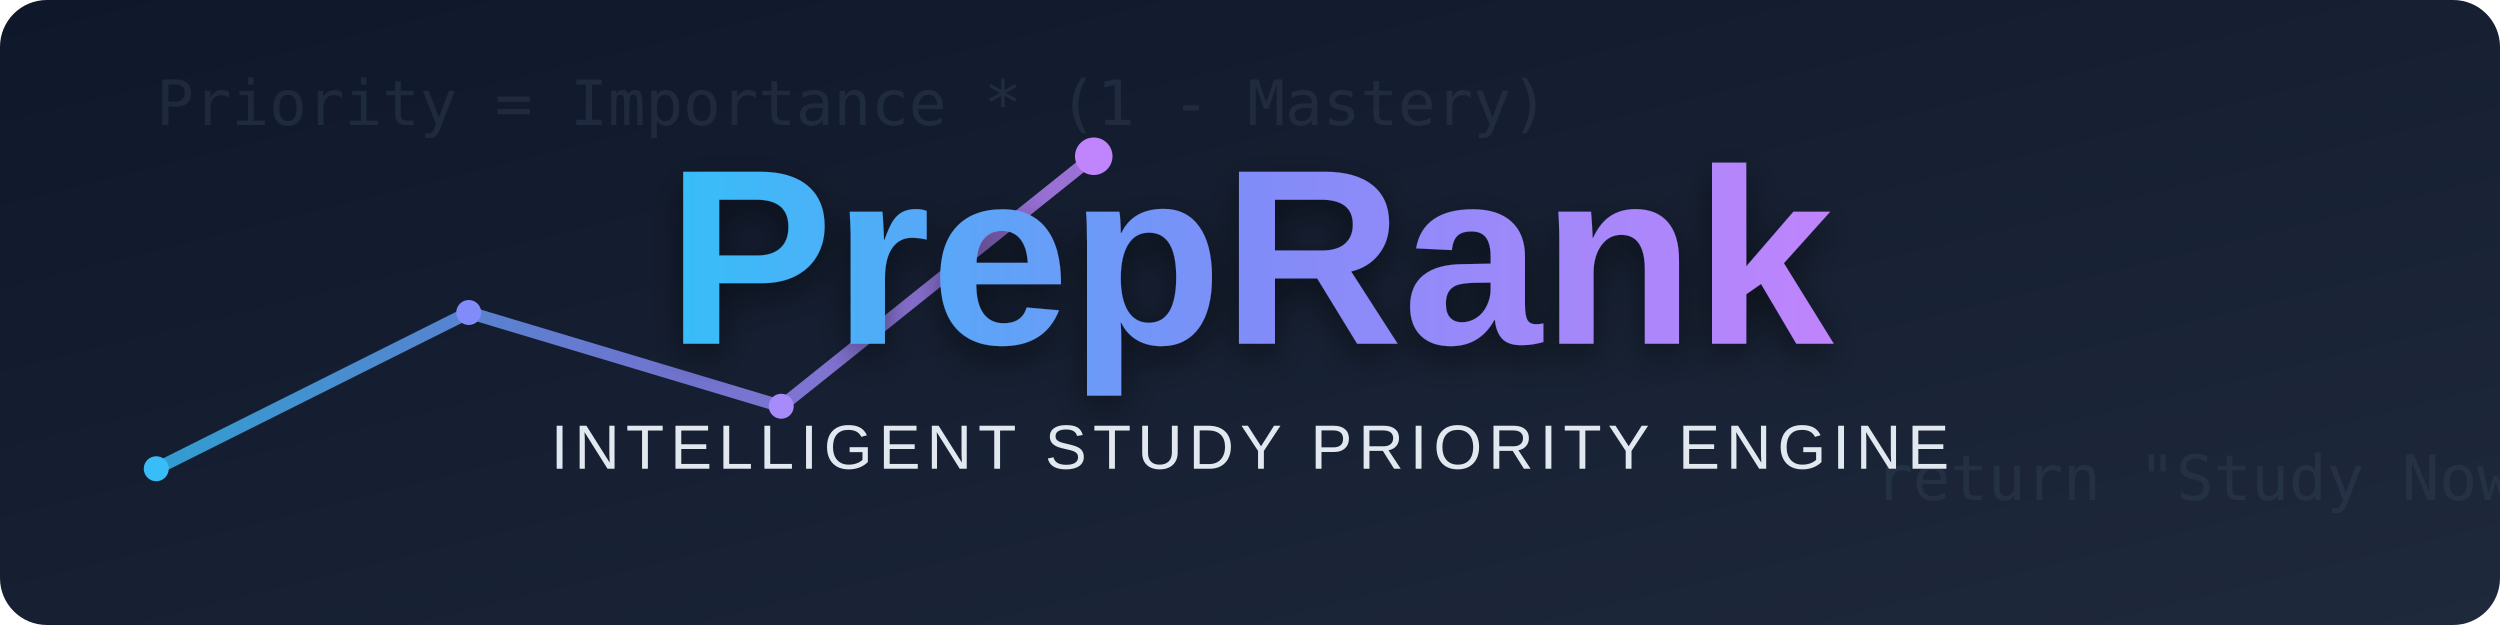
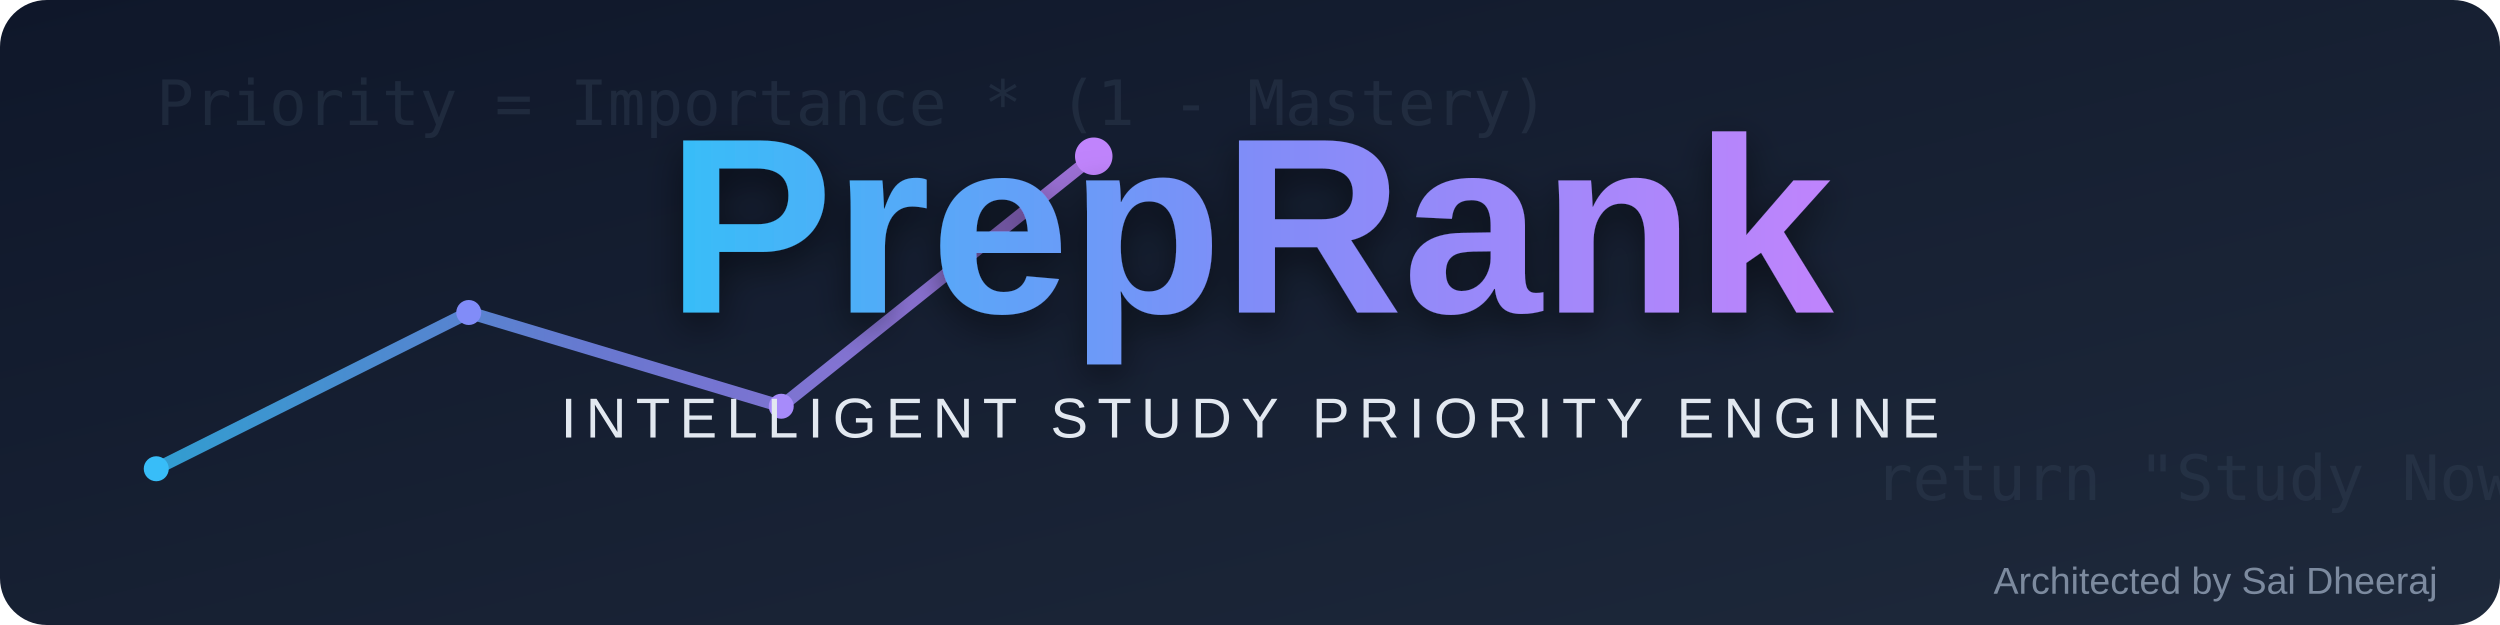
<svg xmlns="http://www.w3.org/2000/svg" width="800" height="200" viewBox="0 0 800 200">
  <defs>
    <linearGradient id="grad1" x1="0%" y1="0%" x2="100%" y2="100%">
      <stop offset="0%" style="stop-color:#0f172a;stop-opacity:1" />
      <stop offset="100%" style="stop-color:#1e293b;stop-opacity:1" />
    </linearGradient>
    <linearGradient id="textGrad" x1="0%" y1="0%" x2="100%" y2="0%">
      <stop offset="0%" style="stop-color:#38bdf8;stop-opacity:1" />
      <stop offset="50%" style="stop-color:#818cf8;stop-opacity:1" />
      <stop offset="100%" style="stop-color:#c084fc;stop-opacity:1" />
    </linearGradient>
  </defs>
  <rect width="800" height="200" rx="15" fill="url(#grad1)" />
  <text x="50" y="40" font-family="monospace" font-size="20" fill="#334155" opacity="0.4">Priority = Importance * (1 - Mastery)</text>
  <text x="600" y="160" font-family="monospace" font-size="20" fill="#334155" opacity="0.4">return "Study Now"</text>
  <path d="M50 150 L150 100 L250 130 L350 50" stroke="url(#textGrad)" stroke-width="4" fill="none" opacity="0.8" />
  <circle cx="50" cy="150" r="4" fill="#38bdf8" />
  <circle cx="150" cy="100" r="4" fill="#818cf8" />
  <circle cx="250" cy="130" r="4" fill="#a78bfa" />
  <circle cx="350" cy="50" r="6" fill="#c084fc" />
-   <text x="400" y="110" font-family="Arial, Helvetica, sans-serif" font-weight="900" font-size="80" text-anchor="middle" fill="url(#textGrad)" style="filter: drop-shadow(0px 4px 6px rgba(0,0,0,0.5));">PrepRank</text>
-   <text x="400" y="150" font-family="Arial, Helvetica, sans-serif" font-weight="400" font-size="20" text-anchor="middle" fill="#e2e8f0" letter-spacing="2">INTELLIGENT STUDY PRIORITY ENGINE</text>
+   <text x="400" y="100" font-family="Arial, Helvetica, sans-serif" font-weight="900" font-size="80" text-anchor="middle" fill="url(#textGrad)" style="filter: drop-shadow(0px 4px 6px rgba(0,0,0,0.5));">PrepRank</text>
+   <text x="400" y="140" font-family="Arial, Helvetica, sans-serif" font-weight="400" font-size="18" text-anchor="middle" fill="#e2e8f0" letter-spacing="3">INTELLIGENT STUDY PRIORITY ENGINE</text>
+   <text x="780" y="190" font-family="Arial, Helvetica, sans-serif" font-weight="300" font-size="12" text-anchor="end" fill="#94a3b8" opacity="0.8">Architected by Sai Dheeraj</text>
</svg>
